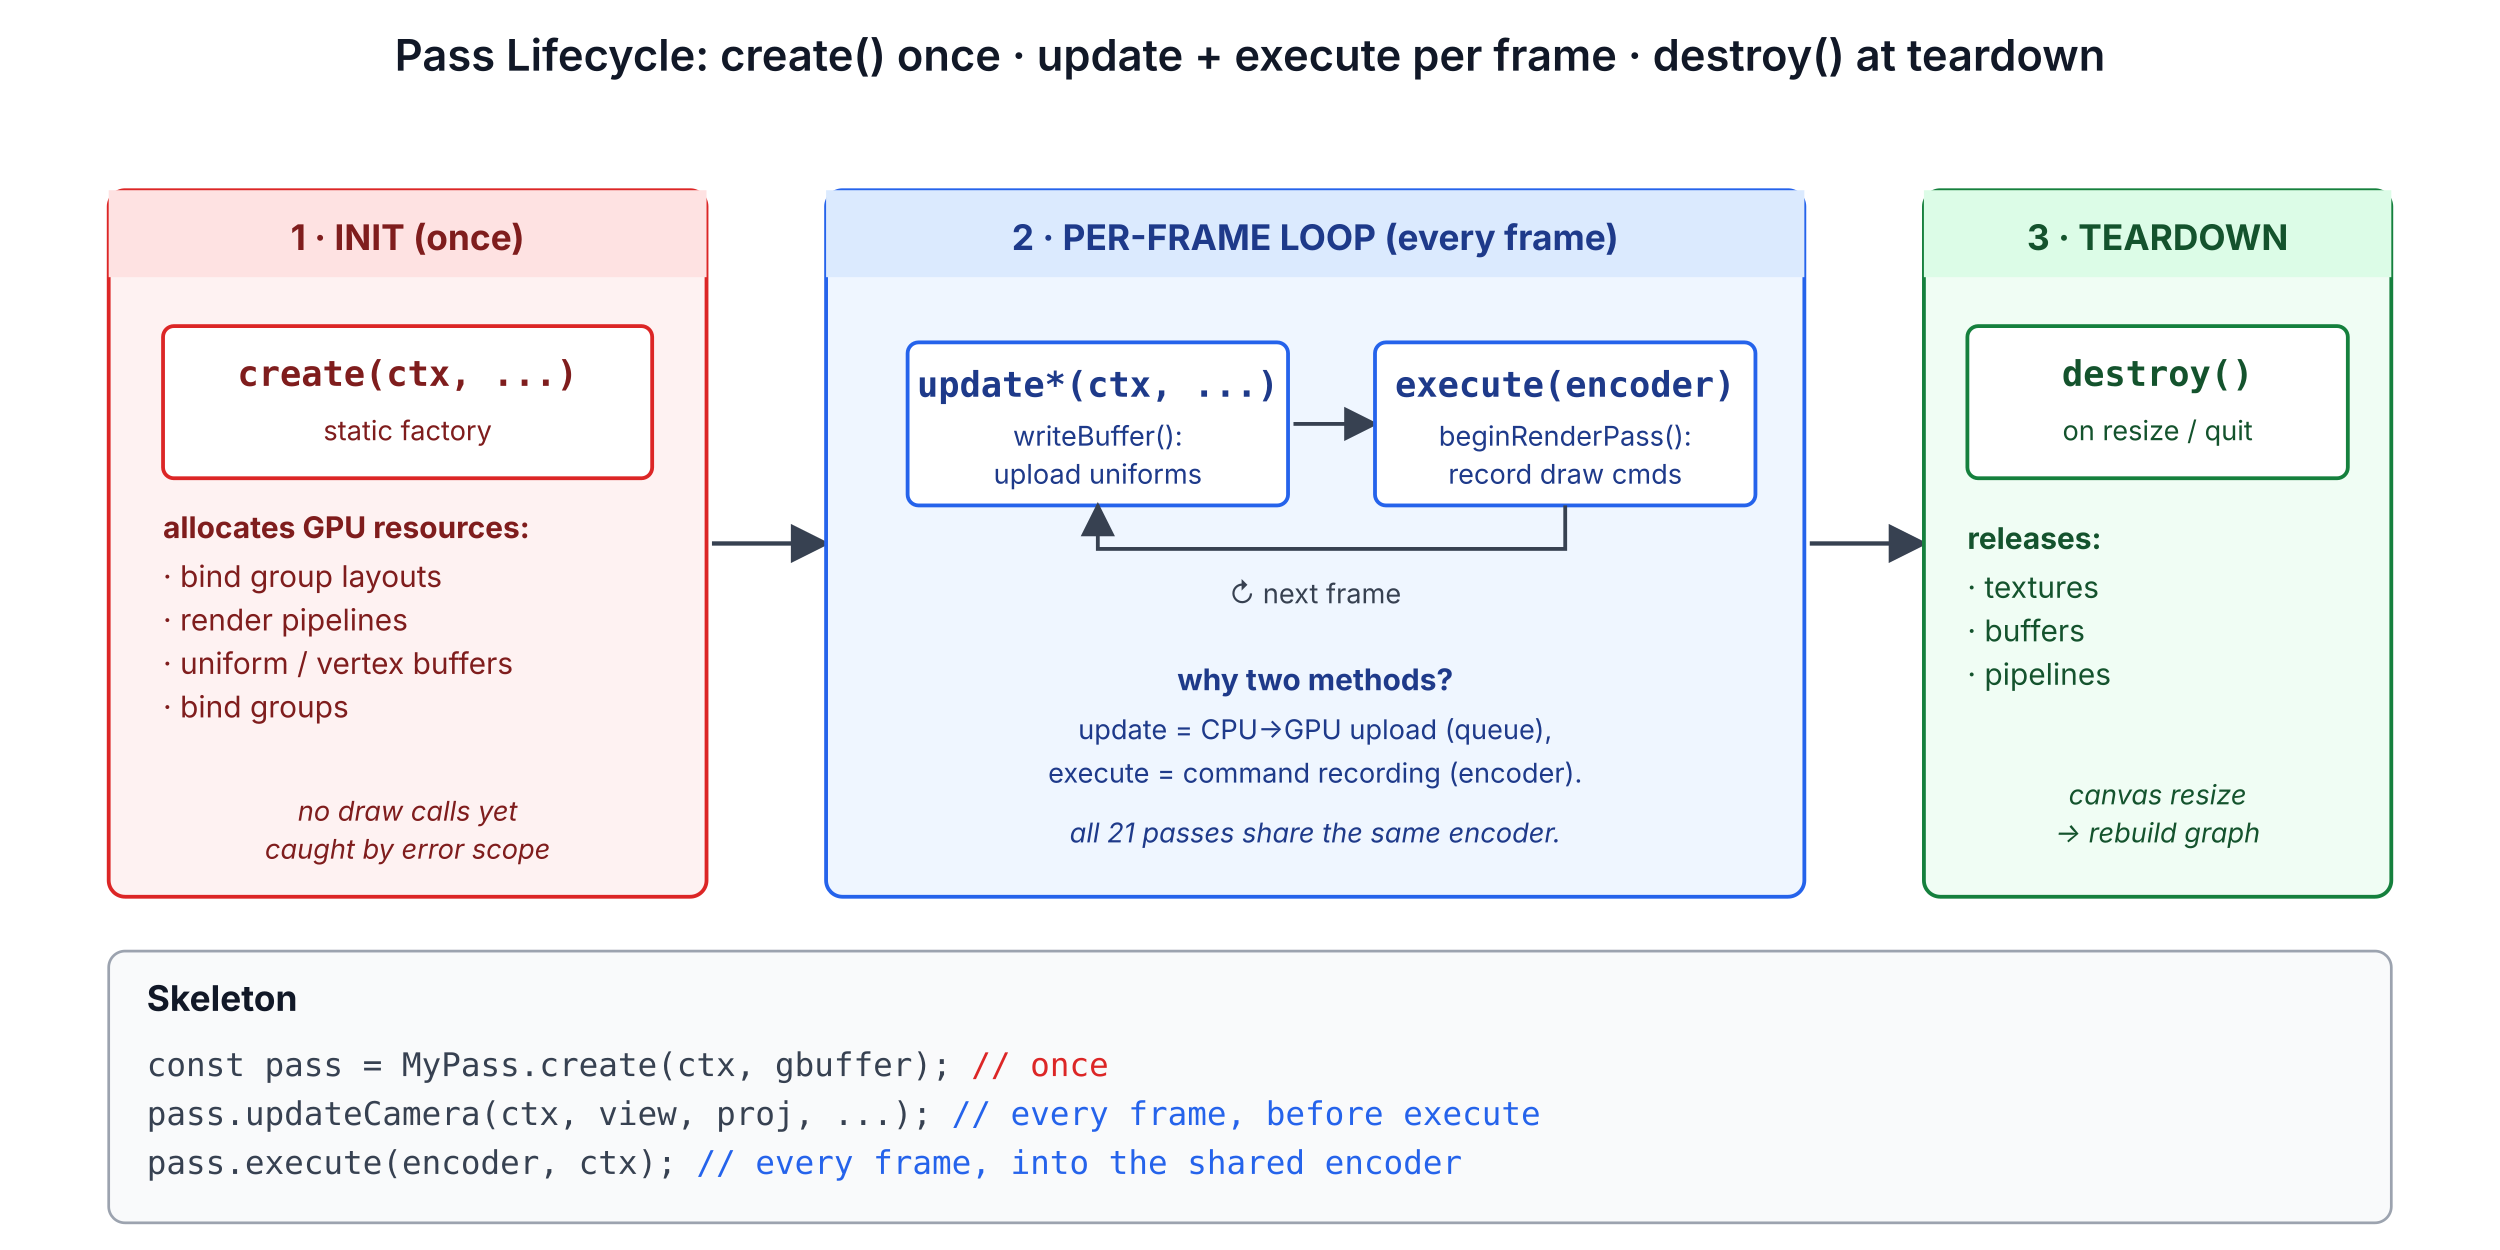
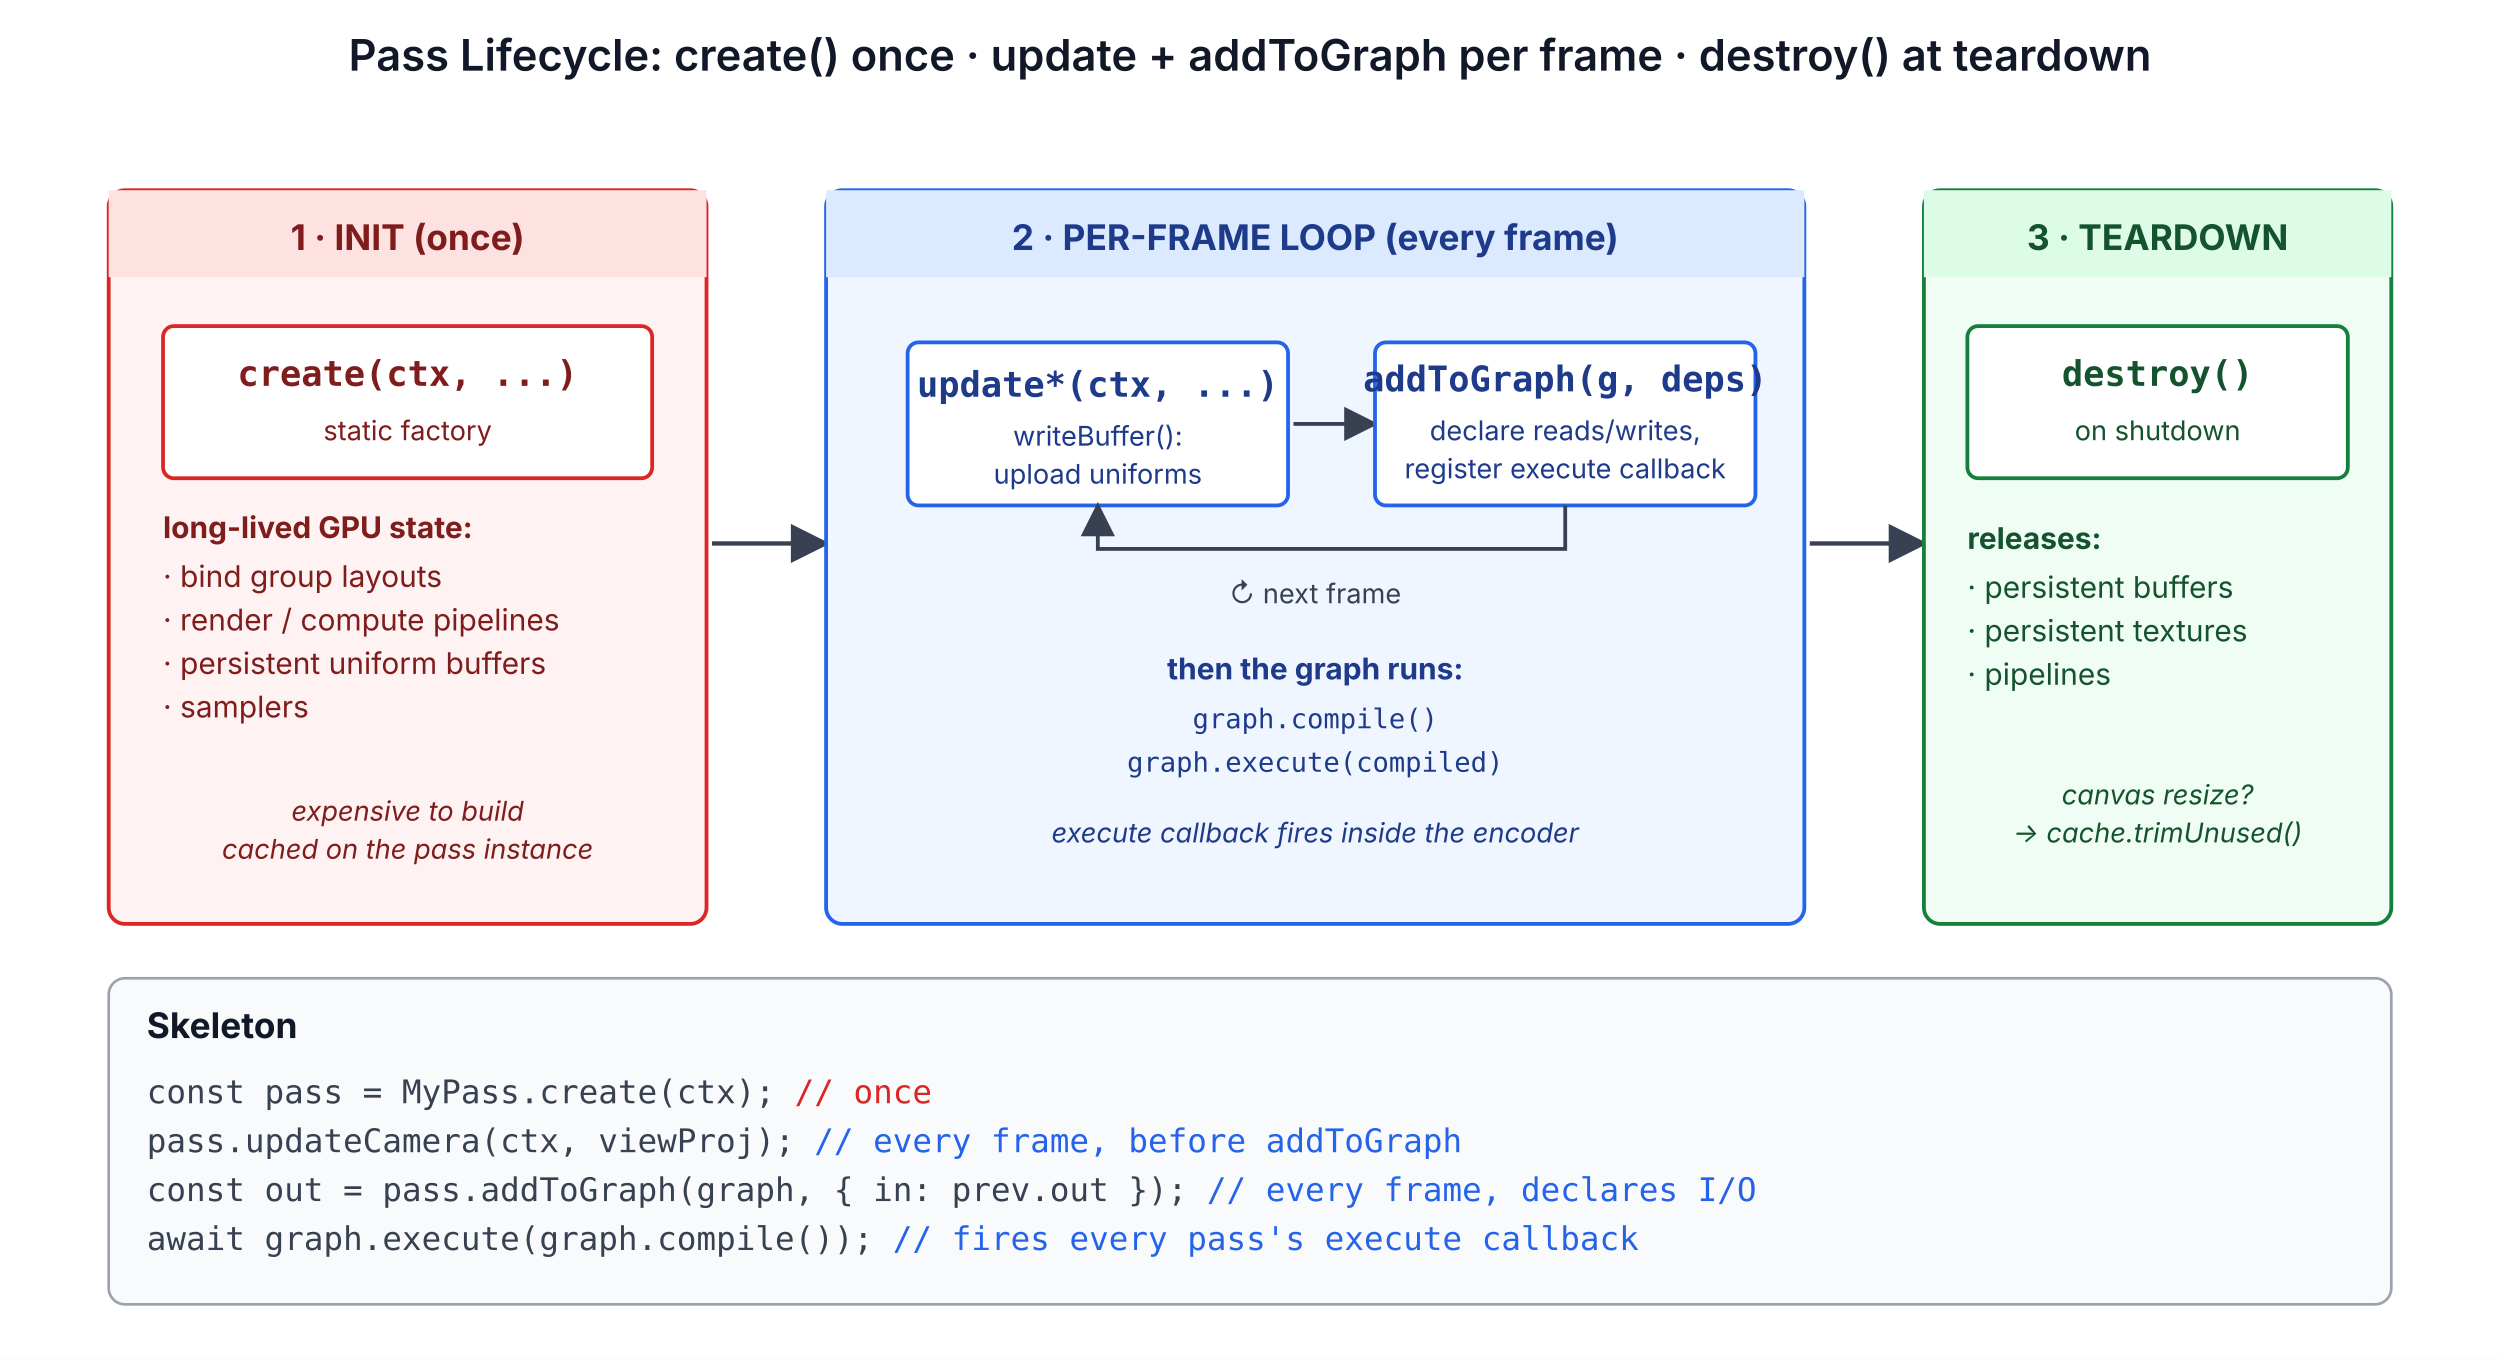
- <svg xmlns="http://www.w3.org/2000/svg" viewBox="0 0 920 460" font-family="system-ui, -apple-system, sans-serif" font-size="13">
-   <rect width="920" height="460" fill="#ffffff" />
-   <text x="460" y="26" text-anchor="middle" font-size="16" font-weight="600" fill="#111827">Pass Lifecycle: create() once · update + execute per frame · destroy() at teardown</text>
+ <svg xmlns="http://www.w3.org/2000/svg" viewBox="0 0 920 500" font-family="system-ui, -apple-system, sans-serif" font-size="13">
+   <rect width="920" height="500" fill="#ffffff" />
+   <text x="460" y="26" text-anchor="middle" font-size="16" font-weight="600" fill="#111827">Pass Lifecycle: create() once · update + addToGraph per frame · destroy() at teardown</text>
  <defs>
    <marker id="lcArr" viewBox="0 0 10 10" refX="9" refY="5" markerWidth="9" markerHeight="9" orient="auto-start-reverse">
      <path d="M0,0 L10,5 L0,10 z" fill="#374151" />
    </marker>
  </defs>
  <g transform="translate(40, 70)">
-     <rect x="0" y="0" width="220" height="260" fill="#fef2f2" stroke="#dc2626" stroke-width="1.4" rx="6" />
+     <rect x="0" y="0" width="220" height="270" fill="#fef2f2" stroke="#dc2626" stroke-width="1.4" rx="6" />
    <rect x="0" y="0" width="220" height="32" fill="#fee2e2" />
    <text x="110" y="22" text-anchor="middle" font-weight="700" fill="#7f1d1d">1 · INIT (once)</text>
    <g transform="translate(20, 50)">
      <rect x="0" y="0" width="180" height="56" fill="#fff" stroke="#dc2626" stroke-width="1.4" rx="4" />
      <text x="90" y="22" text-anchor="middle" font-family="ui-monospace, Consolas, monospace" font-weight="700" fill="#7f1d1d">create(ctx, ...)</text>
      <text x="90" y="42" text-anchor="middle" font-size="10" fill="#7f1d1d">static factory</text>
    </g>
-     <text x="20" y="128" font-size="11" font-weight="700" fill="#7f1d1d">allocates GPU resources:</text>
+     <text x="20" y="128" font-size="11" font-weight="700" fill="#7f1d1d">long-lived GPU state:</text>
    <g font-size="11" fill="#7f1d1d" transform="translate(20, 0)">
      <text x="0" y="146">· bind group layouts</text>
-       <text x="0" y="162">· render pipelines</text>
-       <text x="0" y="178">· uniform / vertex buffers</text>
-       <text x="0" y="194">· bind groups</text>
+       <text x="0" y="162">· render / compute pipelines</text>
+       <text x="0" y="178">· persistent uniform buffers</text>
+       <text x="0" y="194">· samplers</text>
    </g>
-     <text x="110" y="232" text-anchor="middle" font-size="10" font-style="italic" fill="#7f1d1d">no draw calls yet</text>
-     <text x="110" y="246" text-anchor="middle" font-size="10" font-style="italic" fill="#7f1d1d">caught by error scope</text>
+     <text x="110" y="232" text-anchor="middle" font-size="10" font-style="italic" fill="#7f1d1d">expensive to build</text>
+     <text x="110" y="246" text-anchor="middle" font-size="10" font-style="italic" fill="#7f1d1d">cached on the pass instance</text>
  </g>
  <line x1="262" y1="200" x2="304" y2="200" stroke="#374151" stroke-width="1.6" marker-end="url(#lcArr)" />
  <g transform="translate(304, 70)">
-     <rect x="0" y="0" width="360" height="260" fill="#eff6ff" stroke="#2563eb" stroke-width="1.4" rx="6" />
+     <rect x="0" y="0" width="360" height="270" fill="#eff6ff" stroke="#2563eb" stroke-width="1.4" rx="6" />
    <rect x="0" y="0" width="360" height="32" fill="#dbeafe" />
    <text x="180" y="22" text-anchor="middle" font-weight="700" fill="#1e3a8a">2 · PER-FRAME LOOP (every frame)</text>
    <g transform="translate(30, 56)">
      <rect x="0" y="0" width="140" height="60" fill="#fff" stroke="#2563eb" stroke-width="1.4" rx="4" />
      <text x="70" y="20" text-anchor="middle" font-family="ui-monospace, Consolas, monospace" font-weight="700" fill="#1e3a8a">update*(ctx, ...)</text>
      <text x="70" y="38" text-anchor="middle" font-size="10" fill="#1e3a8a">writeBuffer():</text>
      <text x="70" y="52" text-anchor="middle" font-size="10" fill="#1e3a8a">upload uniforms</text>
    </g>
    <line x1="172" y1="86" x2="202" y2="86" stroke="#374151" stroke-width="1.4" marker-end="url(#lcArr)" />
    <g transform="translate(202, 56)">
      <rect x="0" y="0" width="140" height="60" fill="#fff" stroke="#2563eb" stroke-width="1.4" rx="4" />
-       <text x="70" y="20" text-anchor="middle" font-family="ui-monospace, Consolas, monospace" font-weight="700" fill="#1e3a8a">execute(encoder)</text>
-       <text x="70" y="38" text-anchor="middle" font-size="10" fill="#1e3a8a">beginRenderPass():</text>
-       <text x="70" y="52" text-anchor="middle" font-size="10" fill="#1e3a8a">record draw cmds</text>
+       <text x="70" y="18" text-anchor="middle" font-family="ui-monospace, Consolas, monospace" font-weight="700" fill="#1e3a8a">addToGraph(g, deps)</text>
+       <text x="70" y="36" text-anchor="middle" font-size="10" fill="#1e3a8a">declare reads/writes,</text>
+       <text x="70" y="50" text-anchor="middle" font-size="10" fill="#1e3a8a">register execute callback</text>
    </g>
    <path d="M 272 116 L 272 132 L 100 132 L 100 116" fill="none" stroke="#374151" stroke-width="1.4" marker-end="url(#lcArr)" />
    <text x="180" y="152" text-anchor="middle" font-size="10" fill="#374151">↻ next frame</text>
-     <text x="180" y="184" text-anchor="middle" font-size="11" font-weight="700" fill="#1e3a8a">why two methods?</text>
-     <text x="180" y="202" text-anchor="middle" font-size="10" fill="#1e3a8a">update = CPU→GPU upload (queue),</text>
-     <text x="180" y="218" text-anchor="middle" font-size="10" fill="#1e3a8a">execute = command recording (encoder).</text>
-     <text x="180" y="240" text-anchor="middle" font-size="10" font-style="italic" fill="#1e3a8a">all 21 passes share the same encoder.</text>
+     <text x="180" y="180" text-anchor="middle" font-size="11" font-weight="700" fill="#1e3a8a">then the graph runs:</text>
+     <g font-family="ui-monospace, Consolas, monospace" font-size="10" fill="#1e3a8a">
+       <text x="180" y="198" text-anchor="middle">graph.compile()</text>
+       <text x="180" y="214" text-anchor="middle">graph.execute(compiled)</text>
+     </g>
+     <text x="180" y="240" text-anchor="middle" font-size="10" font-style="italic" fill="#1e3a8a">execute callback fires inside the encoder</text>
  </g>
  <line x1="666" y1="200" x2="708" y2="200" stroke="#374151" stroke-width="1.6" marker-end="url(#lcArr)" />
  <g transform="translate(708, 70)">
-     <rect x="0" y="0" width="172" height="260" fill="#f0fdf4" stroke="#15803d" stroke-width="1.4" rx="6" />
+     <rect x="0" y="0" width="172" height="270" fill="#f0fdf4" stroke="#15803d" stroke-width="1.4" rx="6" />
    <rect x="0" y="0" width="172" height="32" fill="#dcfce7" />
    <text x="86" y="22" text-anchor="middle" font-weight="700" fill="#14532d">3 · TEARDOWN</text>
    <g transform="translate(16, 50)">
      <rect x="0" y="0" width="140" height="56" fill="#fff" stroke="#15803d" stroke-width="1.4" rx="4" />
      <text x="70" y="22" text-anchor="middle" font-family="ui-monospace, Consolas, monospace" font-weight="700" fill="#14532d">destroy()</text>
-       <text x="70" y="42" text-anchor="middle" font-size="10" fill="#14532d">on resize / quit</text>
+       <text x="70" y="42" text-anchor="middle" font-size="10" fill="#14532d">on shutdown</text>
    </g>
    <text x="16" y="132" font-size="11" font-weight="700" fill="#14532d">releases:</text>
    <g font-size="11" fill="#14532d" transform="translate(16, 0)">
-       <text x="0" y="150">· textures</text>
-       <text x="0" y="166">· buffers</text>
+       <text x="0" y="150">· persistent buffers</text>
+       <text x="0" y="166">· persistent textures</text>
      <text x="0" y="182">· pipelines</text>
    </g>
-     <text x="86" y="226" text-anchor="middle" font-size="10" font-style="italic" fill="#14532d">canvas resize</text>
-     <text x="86" y="240" text-anchor="middle" font-size="10" font-style="italic" fill="#14532d">→ rebuild graph</text>
+     <text x="86" y="226" text-anchor="middle" font-size="10" font-style="italic" fill="#14532d">canvas resize?</text>
+     <text x="86" y="240" text-anchor="middle" font-size="10" font-style="italic" fill="#14532d">→ cache.trimUnused()</text>
  </g>
-   <g transform="translate(40, 350)">
-     <rect width="840" height="100" fill="#f9fafb" stroke="#9ca3af" stroke-width="1" rx="6" />
+   <g transform="translate(40, 360)">
+     <rect width="840" height="120" fill="#f9fafb" stroke="#9ca3af" stroke-width="1" rx="6" />
    <text x="14" y="22" font-weight="700" fill="#111827">Skeleton</text>
    <g font-family="ui-monospace, Consolas, monospace" font-size="12" fill="#374151" transform="translate(14, 0)">
-       <text x="0" y="46">const pass = MyPass.create(ctx, gbuffer);              <tspan fill="#dc2626">// once</tspan>
+       <text x="0" y="46">const pass = MyPass.create(ctx);                          <tspan fill="#dc2626">// once</tspan>
      </text>
-       <text x="0" y="64">pass.updateCamera(ctx, view, proj, ...);                <tspan fill="#2563eb">// every frame, before execute</tspan>
+       <text x="0" y="64">pass.updateCamera(ctx, viewProj);                         <tspan fill="#2563eb">// every frame, before addToGraph</tspan>
      </text>
-       <text x="0" y="82">pass.execute(encoder, ctx);                             <tspan fill="#2563eb">// every frame, into the shared encoder</tspan>
+       <text x="0" y="82">const out = pass.addToGraph(graph, { in: prev.out });     <tspan fill="#2563eb">// every frame, declares I/O</tspan>
+       </text>
+       <text x="0" y="100">await graph.execute(graph.compile());                    <tspan fill="#2563eb">// fires every pass's execute callback</tspan>
      </text>
    </g>
  </g>
</svg>
